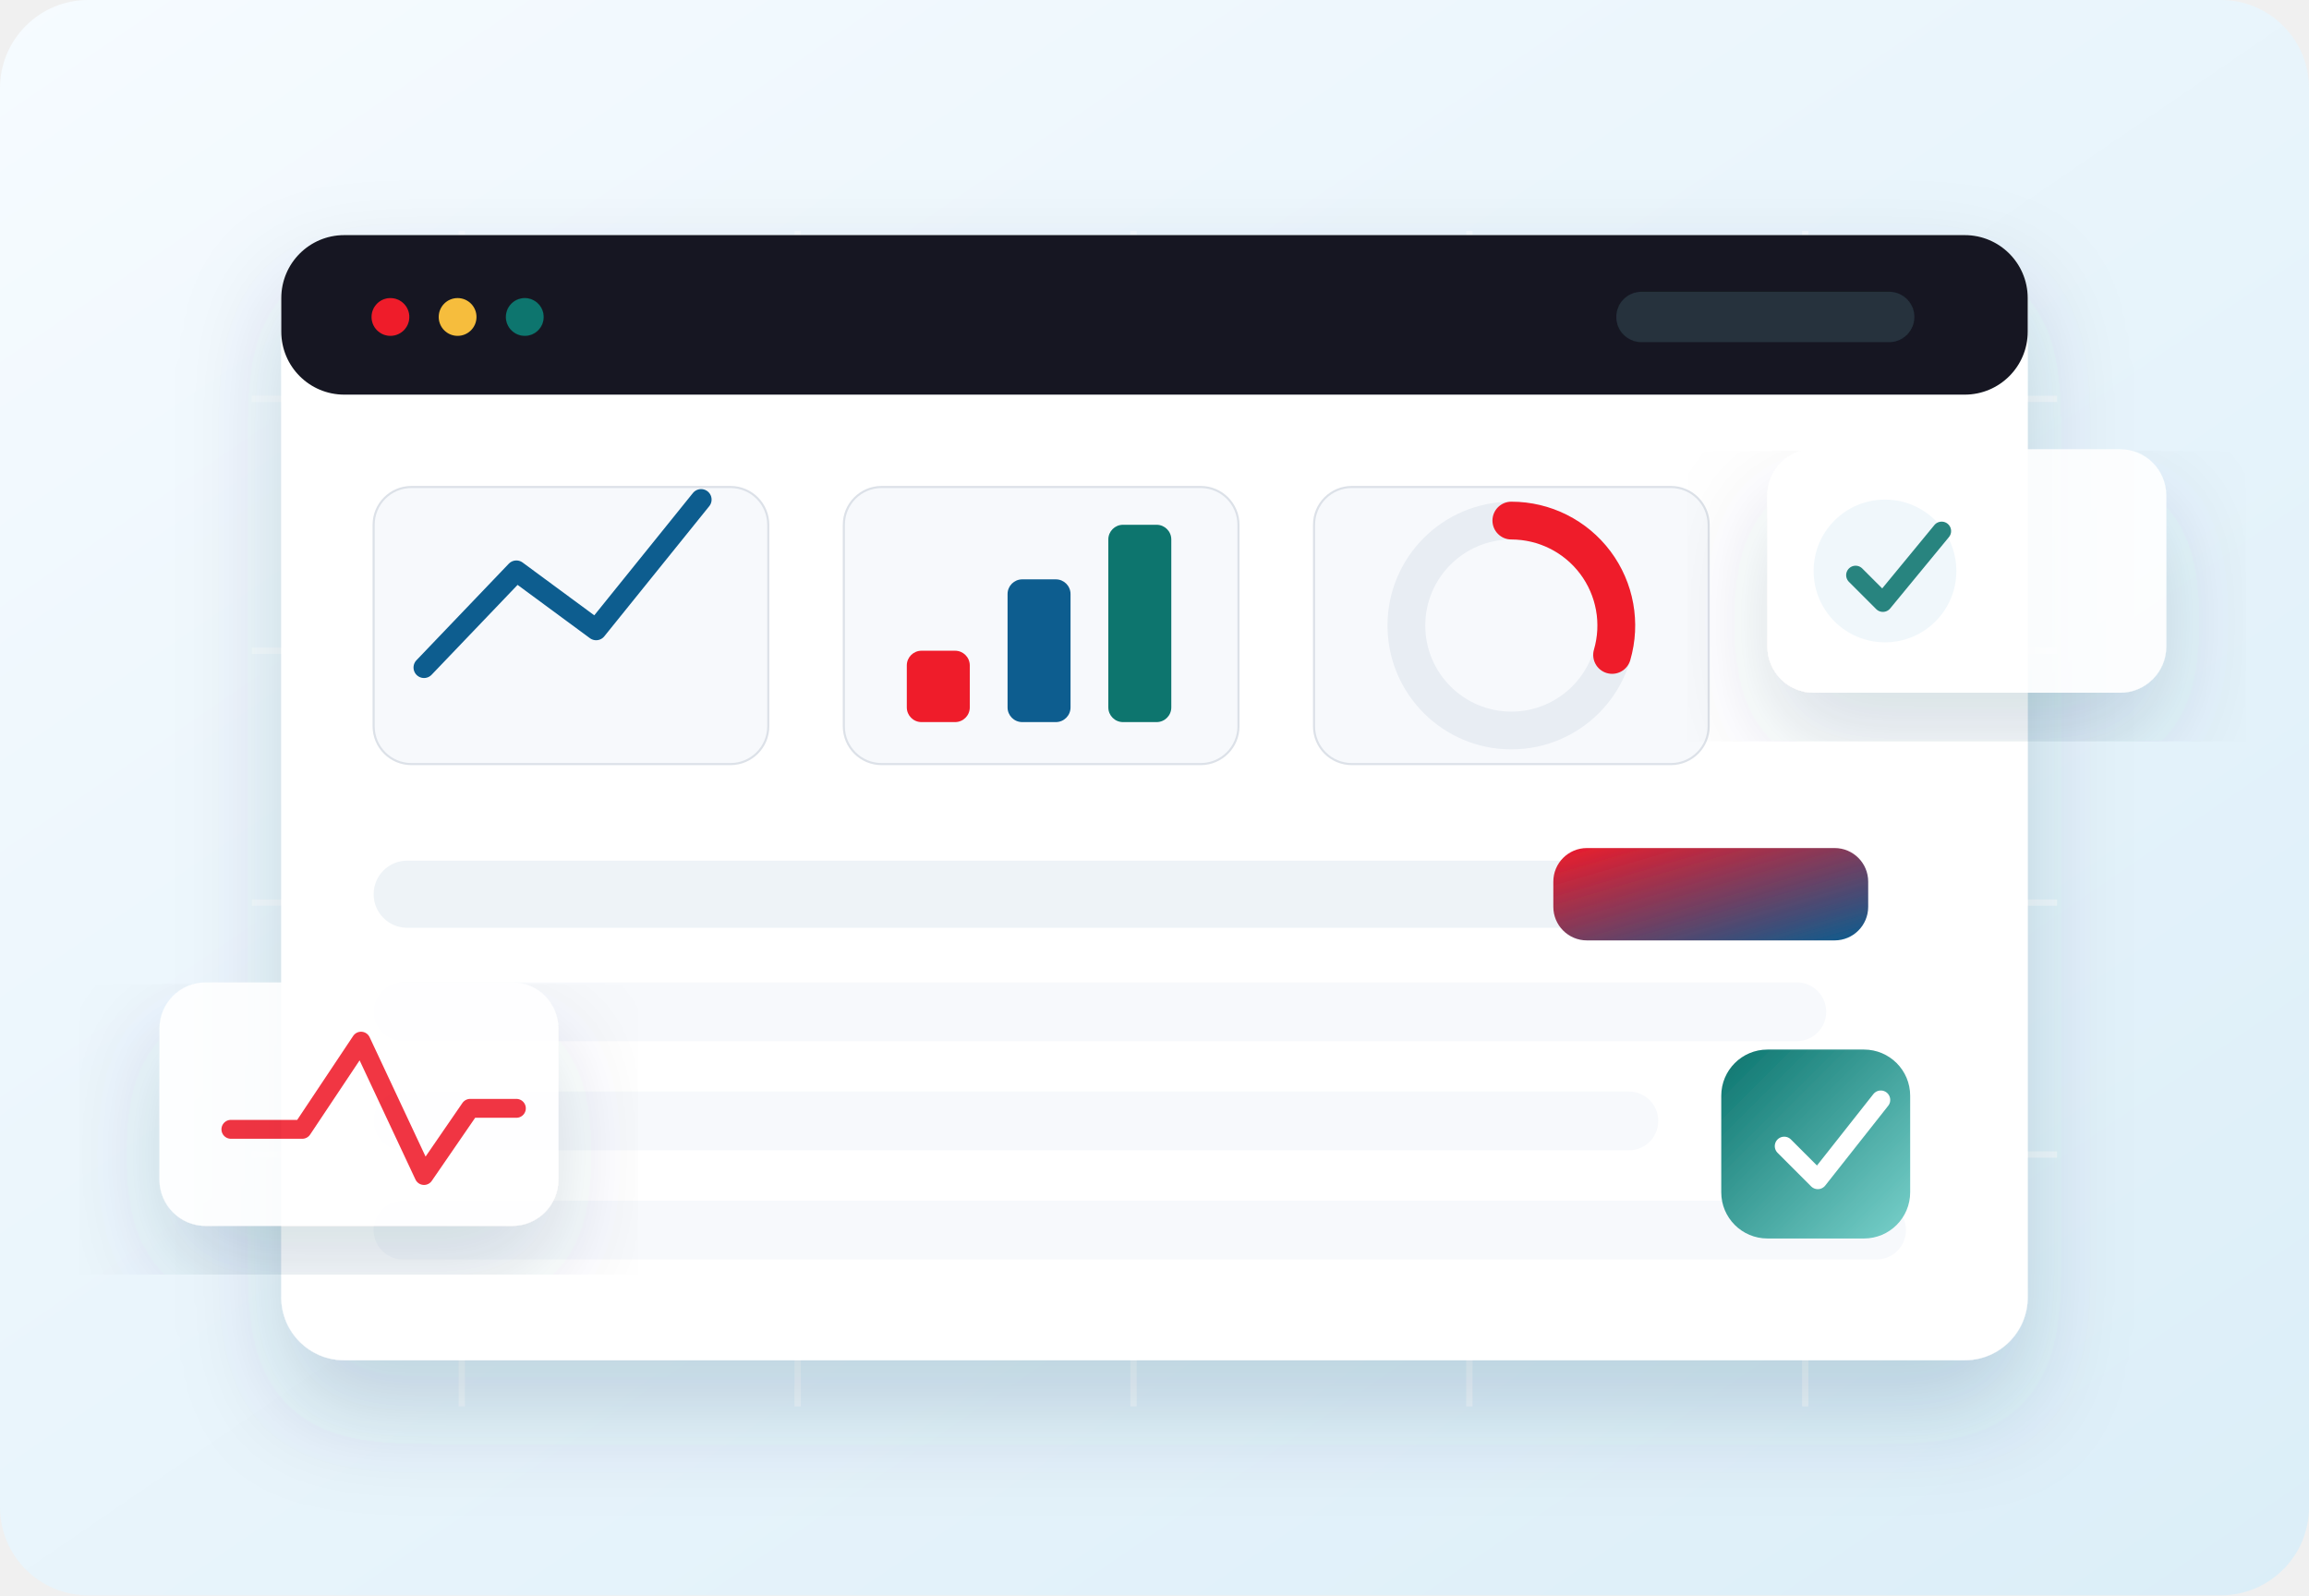
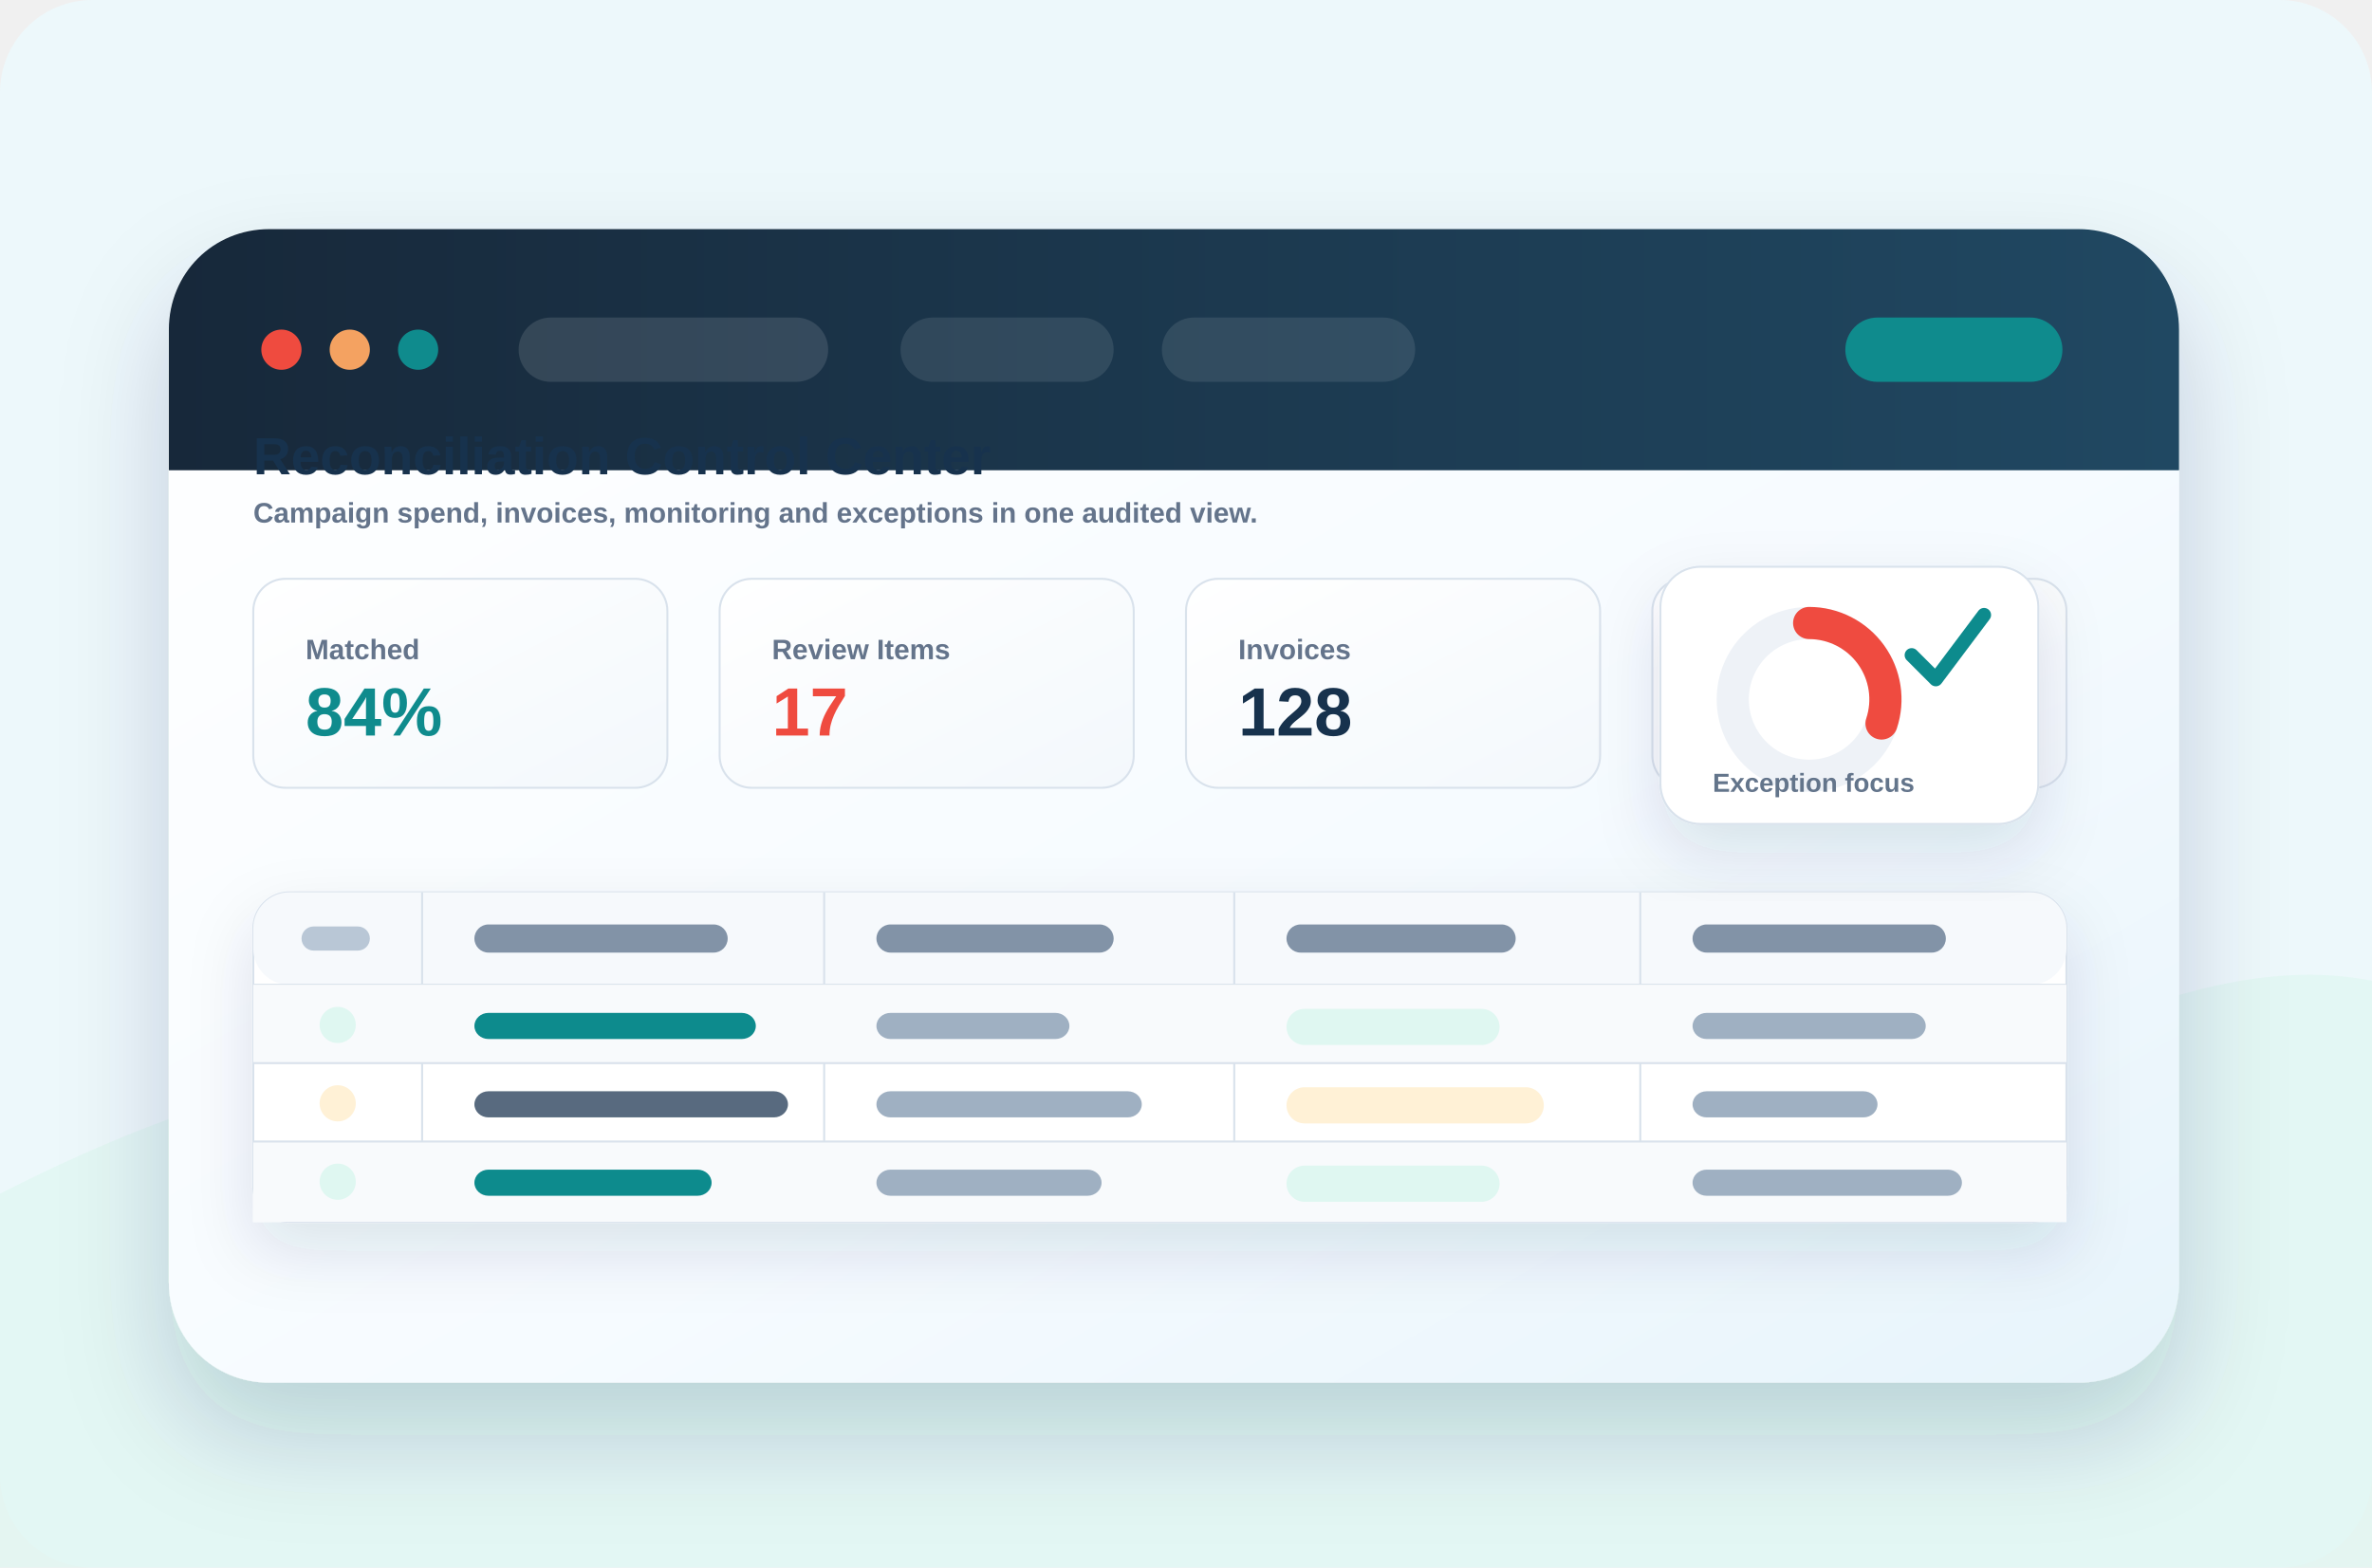
- <svg xmlns="http://www.w3.org/2000/svg" viewBox="0 0 1100 760" role="img" aria-label="Marketing reconciliation dashboard illustration">
+ <svg xmlns="http://www.w3.org/2000/svg" viewBox="0 0 1180 780" role="img" aria-label="TAG-mPRO reconciliation dashboard preview">
  <defs>
-     <linearGradient id="page" x1="0" y1="0" x2="1" y2="1">
-       <stop offset="0" stop-color="#f6fbff" />
-       <stop offset="1" stop-color="#dbeef8" />
+     <linearGradient id="screen" x1="0" y1="0" x2="1" y2="1">
+       <stop offset="0" stop-color="#ffffff" />
+       <stop offset=".58" stop-color="#f6fbff" />
+       <stop offset="1" stop-color="#e7f4fb" />
    </linearGradient>
-     <linearGradient id="redBlue" x1="0" y1="0" x2="1" y2="1">
-       <stop offset="0" stop-color="#ef1b2a" />
-       <stop offset="1" stop-color="#0b5d8f" />
+     <linearGradient id="nav" x1="0" y1="0" x2="1" y2="0">
+       <stop offset="0" stop-color="#17283a" />
+       <stop offset="1" stop-color="#204862" />
    </linearGradient>
-     <linearGradient id="teal" x1="0" y1="0" x2="1" y2="1">
-       <stop offset="0" stop-color="#0b746e" />
-       <stop offset="1" stop-color="#79d1cb" />
+     <linearGradient id="accent" x1="0" y1="0" x2="1" y2="1">
+       <stop offset="0" stop-color="#ef4b3f" />
+       <stop offset=".54" stop-color="#0f8b8d" />
+       <stop offset="1" stop-color="#17324d" />
    </linearGradient>
-     <filter id="shadow" x="-20%" y="-20%" width="140%" height="140%">
-       <feDropShadow dx="0" dy="24" stdDeviation="24" flood-color="#073a5a" flood-opacity=".18" />
+     <linearGradient id="card" x1="0" y1="0" x2="1" y2="1">
+       <stop offset="0" stop-color="#ffffff" />
+       <stop offset="1" stop-color="#f3f8fc" />
+     </linearGradient>
+     <filter id="shadow" x="-18%" y="-18%" width="136%" height="136%">
+       <feDropShadow dx="0" dy="26" stdDeviation="26" flood-color="#0b3555" flood-opacity=".18" />
+     </filter>
+     <filter id="softShadow" x="-30%" y="-30%" width="160%" height="160%">
+       <feDropShadow dx="0" dy="14" stdDeviation="16" flood-color="#0b3555" flood-opacity=".12" />
    </filter>
  </defs>
-   <rect width="1100" height="760" rx="42" fill="url(#page)" />
-   <g opacity=".52">
-     <path d="M120 190h860M120 310h860M120 430h860M120 550h860" stroke="#ffffff" stroke-width="3" />
-     <path d="M220 110v560M380 110v560M540 110v560M700 110v560M860 110v560" stroke="#ffffff" stroke-width="3" />
+   <rect width="1180" height="780" rx="46" fill="#edf8fb" />
+   <path d="M0 594c172-88 300-86 458-38 186 57 343 70 526-20 86-43 145-58 196-48v292H0z" fill="#dff7f1" opacity=".72" />
+   <path d="M134 114h900c28 0 50 22 50 50v474c0 28-22 50-50 50H134c-28 0-50-22-50-50V164c0-28 22-50 50-50z" fill="url(#screen)" filter="url(#shadow)" />
+   <path d="M134 114h900c28 0 50 22 50 50v70H84v-70c0-28 22-50 50-50z" fill="url(#nav)" />
+   <circle cx="140" cy="174" r="10" fill="#ef4b3f" />
+   <circle cx="174" cy="174" r="10" fill="#f4a261" />
+   <circle cx="208" cy="174" r="10" fill="#0f8b8d" />
+   <rect x="258" y="158" width="154" height="32" rx="16" fill="#ffffff" opacity=".12" />
+   <rect x="448" y="158" width="106" height="32" rx="16" fill="#ffffff" opacity=".1" />
+   <rect x="578" y="158" width="126" height="32" rx="16" fill="#ffffff" opacity=".1" />
+   <rect x="918" y="158" width="108" height="32" rx="16" fill="#0f8b8d" />
+   <g transform="translate(126 270)">
+     <text x="0" y="-34" font-family="Segoe UI, Arial, sans-serif" font-size="26" font-weight="800" fill="#17324d">Reconciliation Control Center</text>
+     <text x="0" y="-10" font-family="Segoe UI, Arial, sans-serif" font-size="14" font-weight="700" fill="#64748b">Campaign spend, invoices, monitoring and exceptions in one audited view.</text>
+     <rect x="0" y="18" width="206" height="104" rx="16" fill="url(#card)" stroke="#d9e2ec" />
+     <rect x="232" y="18" width="206" height="104" rx="16" fill="url(#card)" stroke="#d9e2ec" />
+     <rect x="464" y="18" width="206" height="104" rx="16" fill="url(#card)" stroke="#d9e2ec" />
+     <rect x="696" y="18" width="206" height="104" rx="16" fill="url(#card)" stroke="#d9e2ec" />
+     <text x="26" y="58" font-family="Segoe UI, Arial, sans-serif" font-size="14" font-weight="800" fill="#64748b">Matched</text>
+     <text x="26" y="96" font-family="Segoe UI, Arial, sans-serif" font-size="34" font-weight="900" fill="#0f8b8d">84%</text>
+     <text x="258" y="58" font-family="Segoe UI, Arial, sans-serif" font-size="14" font-weight="800" fill="#64748b">Review Items</text>
+     <text x="258" y="96" font-family="Segoe UI, Arial, sans-serif" font-size="34" font-weight="900" fill="#ef4b3f">17</text>
+     <text x="490" y="58" font-family="Segoe UI, Arial, sans-serif" font-size="14" font-weight="800" fill="#64748b">Invoices</text>
+     <text x="490" y="96" font-family="Segoe UI, Arial, sans-serif" font-size="34" font-weight="900" fill="#17324d">128</text>
+     <text x="722" y="58" font-family="Segoe UI, Arial, sans-serif" font-size="14" font-weight="800" fill="#64748b">Exposure</text>
+     <text x="722" y="96" font-family="Segoe UI, Arial, sans-serif" font-size="34" font-weight="900" fill="#17324d">2.4M</text>
  </g>
-   <g filter="url(#shadow)">
-     <rect x="134" y="112" width="832" height="536" rx="30" fill="#ffffff" />
-     <rect x="134" y="112" width="832" height="76" rx="30" fill="#151922" />
-     <circle cx="186" cy="151" r="9" fill="#ef1b2a" />
-     <circle cx="218" cy="151" r="9" fill="#f6bd3c" />
-     <circle cx="250" cy="151" r="9" fill="#0b746e" />
-     <rect x="770" y="139" width="142" height="24" rx="12" fill="#26303e" />
-     <rect x="178" y="232" width="188" height="132" rx="18" fill="#f7f9fc" stroke="#dce1e8" />
-     <rect x="402" y="232" width="188" height="132" rx="18" fill="#f7f9fc" stroke="#dce1e8" />
-     <rect x="626" y="232" width="188" height="132" rx="18" fill="#f7f9fc" stroke="#dce1e8" />
-     <path d="M202 318l44-46 38 28 50-62" fill="none" stroke="#0b5d8f" stroke-width="10" stroke-linecap="round" stroke-linejoin="round" />
-     <rect x="432" y="310" width="30" height="34" rx="7" fill="#ef1b2a" />
-     <rect x="480" y="276" width="30" height="68" rx="7" fill="#0b5d8f" />
-     <rect x="528" y="250" width="30" height="94" rx="7" fill="#0b746e" />
-     <circle cx="720" cy="298" r="50" fill="none" stroke="#e8edf3" stroke-width="18" />
-     <path d="M720 248a50 50 0 0148 64" fill="none" stroke="#ef1b2a" stroke-width="18" stroke-linecap="round" />
-     <rect x="178" y="410" width="636" height="32" rx="16" fill="#eef3f7" />
-     <rect x="178" y="468" width="692" height="28" rx="14" fill="#f7f9fc" />
-     <rect x="178" y="520" width="612" height="28" rx="14" fill="#f7f9fc" />
-     <rect x="178" y="572" width="730" height="28" rx="14" fill="#f7f9fc" />
-     <rect x="740" y="404" width="150" height="44" rx="16" fill="url(#redBlue)" />
-     <rect x="820" y="500" width="90" height="90" rx="22" fill="url(#teal)" />
-     <path d="M850 546l16 16 30-38" fill="none" stroke="#fff" stroke-width="9" stroke-linecap="round" stroke-linejoin="round" />
+   <g transform="translate(126 444)" filter="url(#softShadow)">
+     <rect x="0" y="0" width="902" height="164" rx="18" fill="#ffffff" stroke="#d9e2ec" />
+     <rect x="0" y="0" width="902" height="46" rx="18" fill="#f6f9fc" />
+     <path d="M0 46h902" stroke="#d9e2ec" />
+     <path d="M84 0v164M284 0v164M488 0v164M690 0v164" stroke="#d9e2ec" />
+     <rect x="24" y="17" width="34" height="12" rx="6" fill="#b9c7d6" />
+     <rect x="110" y="16" width="126" height="14" rx="7" fill="#8293a7" />
+     <rect x="310" y="16" width="118" height="14" rx="7" fill="#8293a7" />
+     <rect x="514" y="16" width="114" height="14" rx="7" fill="#8293a7" />
+     <rect x="716" y="16" width="126" height="14" rx="7" fill="#8293a7" />
+     <g fill="#f8fafc">
+       <rect x="0" y="46" width="902" height="39" />
+       <rect x="0" y="124" width="902" height="40" />
+     </g>
+     <g stroke="#d9e2ec">
+       <path d="M0 85h902M0 124h902" />
+     </g>
+     <circle cx="42" cy="66" r="9" fill="#dff7f1" />
+     <circle cx="42" cy="105" r="9" fill="#fff1d6" />
+     <circle cx="42" cy="144" r="9" fill="#dff7f1" />
+     <rect x="110" y="60" width="140" height="13" rx="7" fill="#0f8b8d" />
+     <rect x="110" y="99" width="156" height="13" rx="7" fill="#17324d" opacity=".72" />
+     <rect x="110" y="138" width="118" height="13" rx="7" fill="#0f8b8d" />
+     <rect x="310" y="60" width="96" height="13" rx="7" fill="#9fb0c2" />
+     <rect x="310" y="99" width="132" height="13" rx="7" fill="#9fb0c2" />
+     <rect x="310" y="138" width="112" height="13" rx="7" fill="#9fb0c2" />
+     <rect x="514" y="58" width="106" height="18" rx="9" fill="#dff7f1" />
+     <rect x="514" y="97" width="128" height="18" rx="9" fill="#fff1d6" />
+     <rect x="514" y="136" width="106" height="18" rx="9" fill="#dff7f1" />
+     <rect x="716" y="60" width="116" height="13" rx="7" fill="#9fb0c2" />
+     <rect x="716" y="99" width="92" height="13" rx="7" fill="#9fb0c2" />
+     <rect x="716" y="138" width="134" height="13" rx="7" fill="#9fb0c2" />
  </g>
-   <g opacity=".88">
-     <rect x="76" y="468" width="190" height="116" rx="22" fill="#ffffff" filter="url(#shadow)" />
-     <path d="M110 538h34l28-42 30 64 22-32h22" fill="none" stroke="#ef1b2a" stroke-width="9" stroke-linecap="round" stroke-linejoin="round" />
-     <rect x="842" y="214" width="190" height="116" rx="22" fill="#ffffff" filter="url(#shadow)" />
-     <circle cx="898" cy="272" r="34" fill="#eef6fb" />
-     <path d="M884 274l13 13 28-34" fill="none" stroke="#0b746e" stroke-width="9" stroke-linecap="round" stroke-linejoin="round" />
+   <g transform="translate(826 282)" filter="url(#softShadow)">
+     <rect width="188" height="128" rx="20" fill="#ffffff" stroke="#d9e2ec" />
+     <circle cx="74" cy="66" r="38" fill="none" stroke="#eef2f7" stroke-width="16" />
+     <path d="M74 28a38 38 0 0136 50" fill="none" stroke="#ef4b3f" stroke-width="16" stroke-linecap="round" />
+     <path d="M125 44l12 12 24-32" fill="none" stroke="#0f8b8d" stroke-width="7" stroke-linecap="round" stroke-linejoin="round" />
+     <text x="26" y="112" font-family="Segoe UI, Arial, sans-serif" font-size="13" font-weight="800" fill="#64748b">Exception focus</text>
  </g>
</svg>
